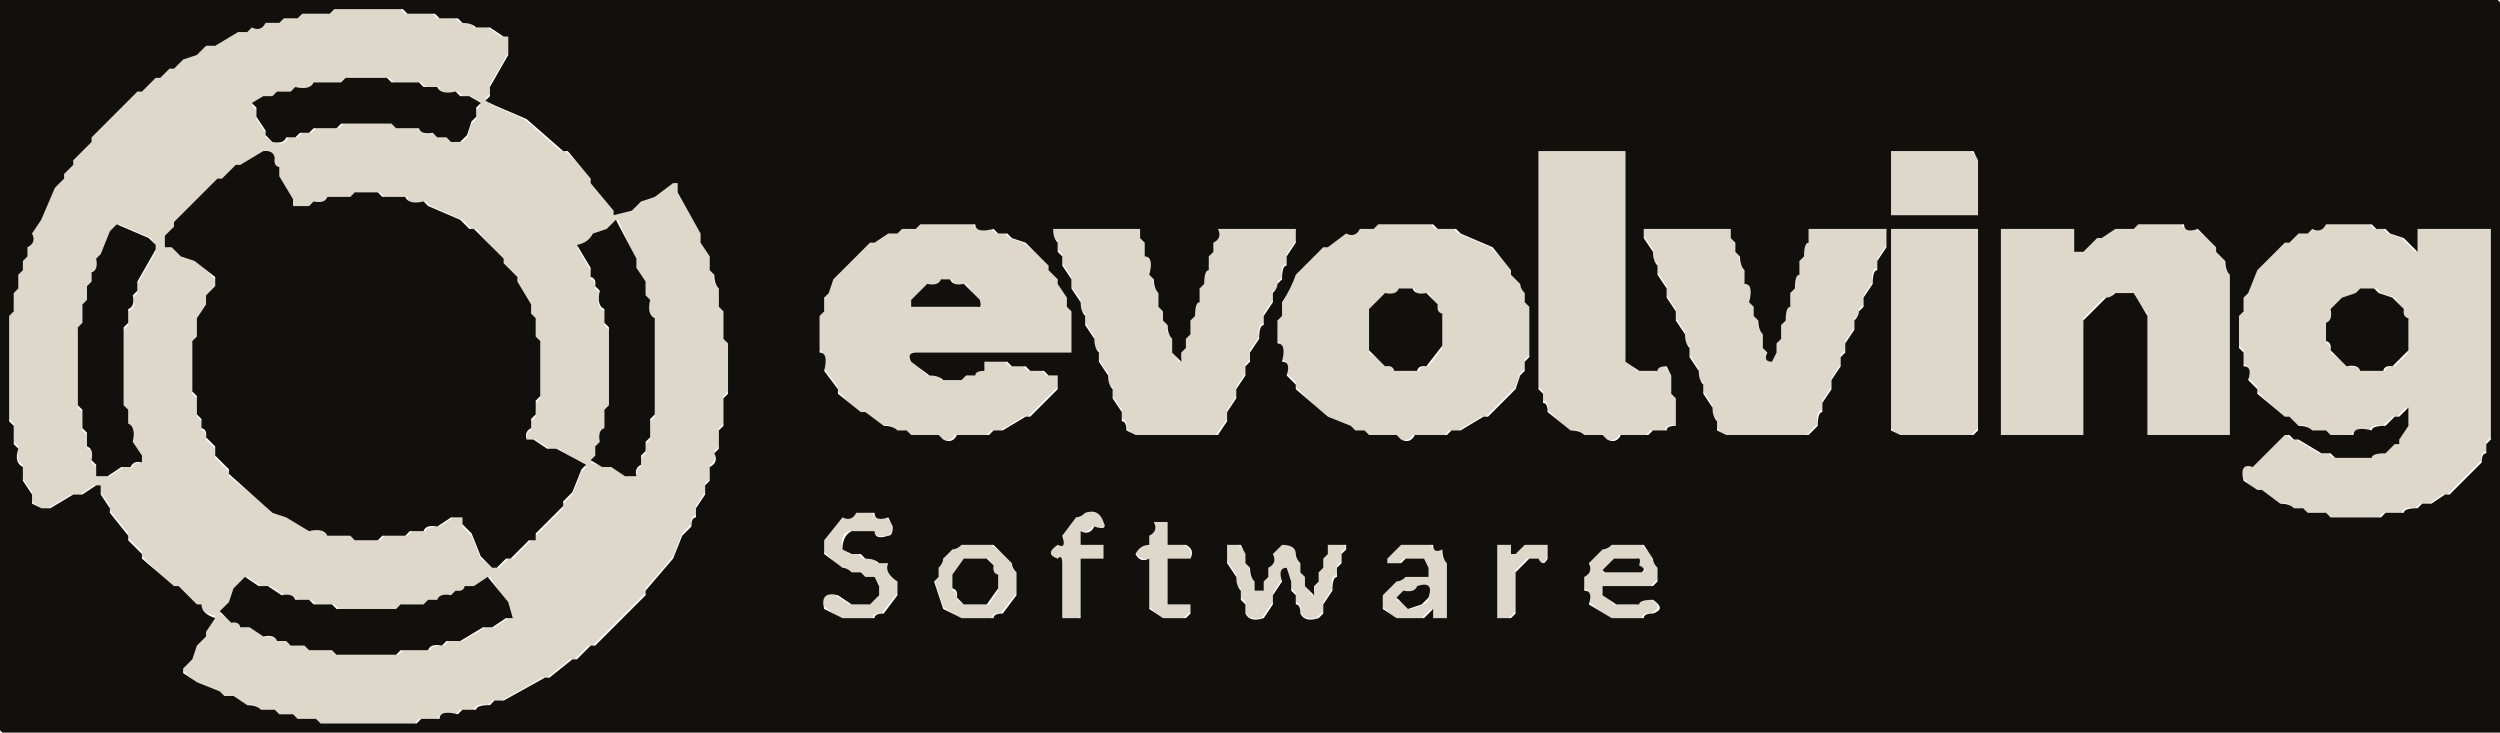
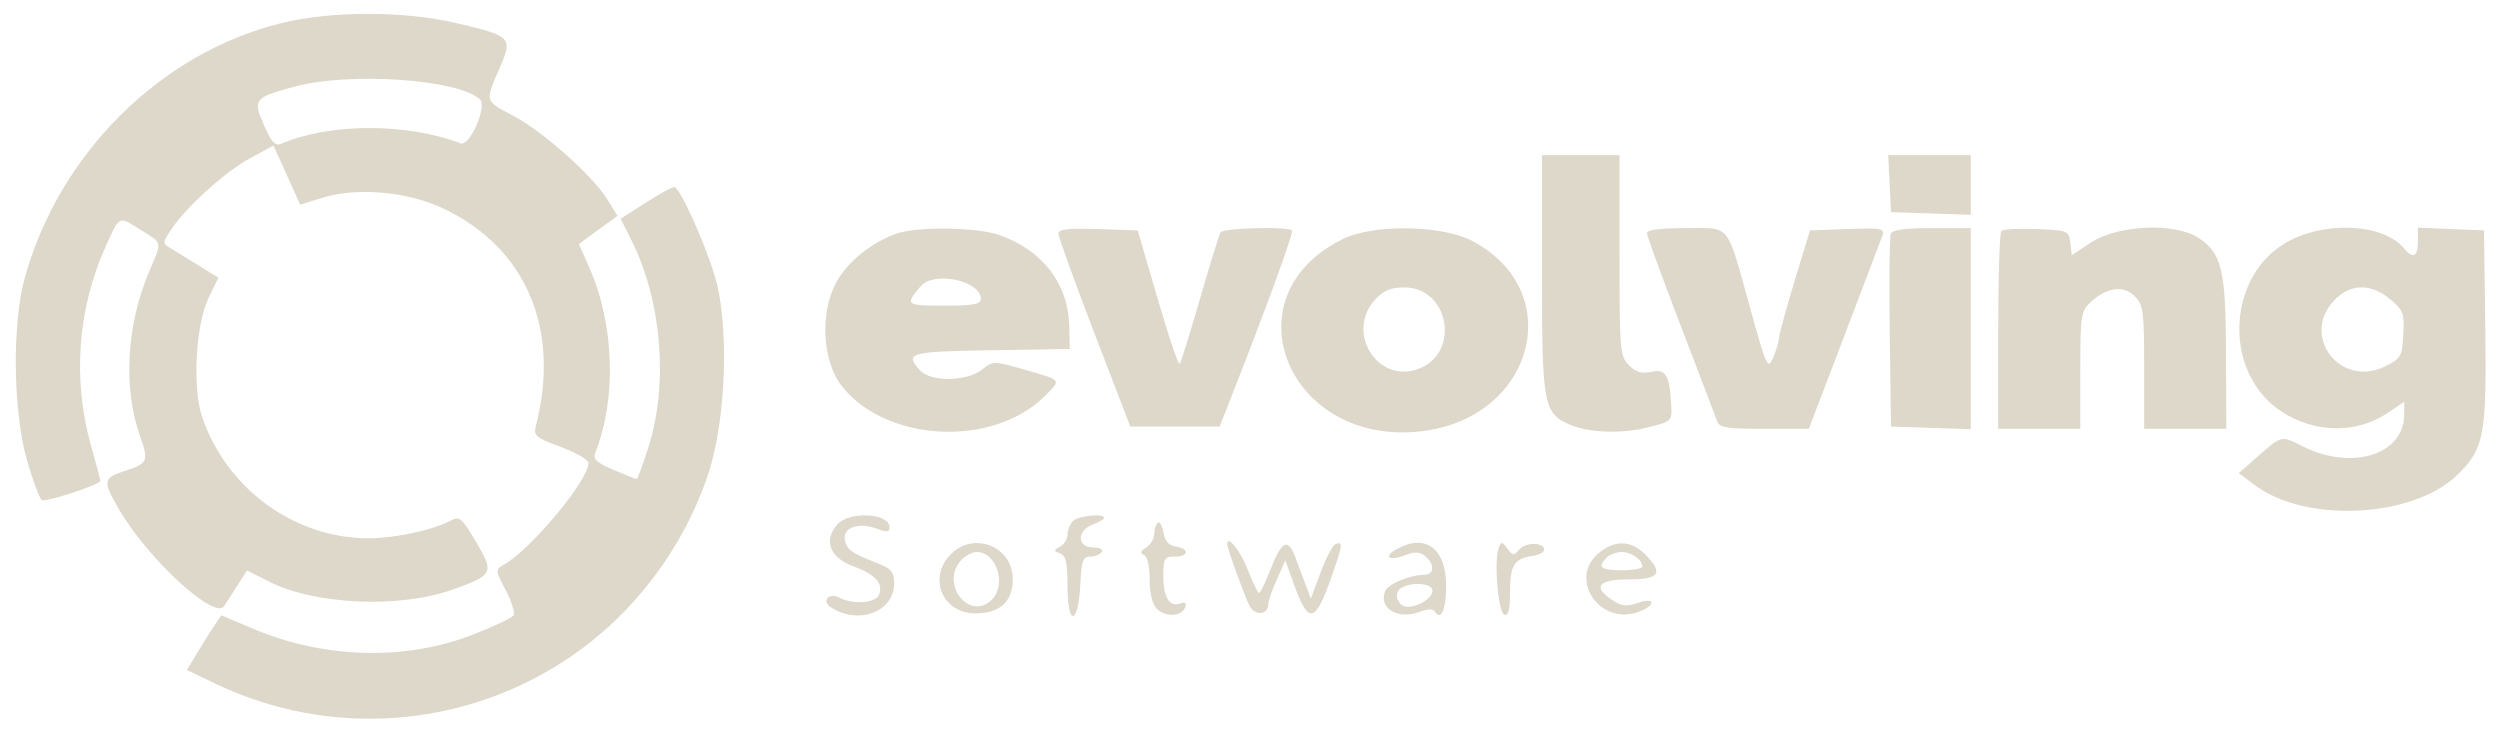
- <svg xmlns="http://www.w3.org/2000/svg" viewBox="0 0 546 160" version="1.1">
-   <path fill="#DED8CB" stroke="#DED8CB" stroke-width="0" opacity="1" d="M 72.5 2 L 87.5 2 L 88.5 3 L 94.5 3 L 95.5 4 L 99.5 4 L 100.5 5 Q 103 4.5 103.5 6 L 106.5 6 L 109.5 8 L 111 8 L 111 11.5 L 107 18.5 L 107 20.5 L 106 21.5 L 107.5 23 L 114.5 26 L 122.5 33 L 123.5 33 L 129 38.5 L 129 39.5 L 134 45.5 L 134 47 L 137.5 46 L 139.5 44 L 142.5 43 L 146.5 40 L 148 40 L 148 41.5 L 153 50.5 L 153 52.5 L 155 55.5 L 155 58.5 L 156 59.5 Q 155.5 62 157 62.5 L 157 66.5 L 158 67.5 L 158 73.5 L 159 74.5 L 159 85.5 L 158 86.5 L 158 92.5 L 157 93.5 L 157 97.5 L 156 98.5 Q 156.5 101 155 101.5 L 155 104.5 L 154 105.5 L 154 107.5 L 152 110.5 L 152 112.5 Q 150.75 112.75 151 114.5 L 149 116.5 L 147 121.5 L 141 128.5 L 141 129.5 L 129.5 141 L 128.5 141 L 125.5 144 L 124.5 144 L 119.5 148 L 118.5 148 L 109.5 153 L 107.5 153 L 106.5 154 Q 104 153.5 103.5 155 L 100.5 155 L 99.5 156 Q 96.25 155.25 95.5 157 L 91.5 157 L 90.5 158 L 69.5 158 L 68.5 157 L 64.5 157 L 63.5 156 L 60.5 156 L 59.5 155 L 56.5 155 Q 56 153.5 53.5 154 L 50.5 152 L 48.5 152 L 47.5 151 L 42.5 149 L 40 146.5 L 40 145.5 L 42 143.5 L 43 140.5 L 45 138.5 L 45 137.5 L 47 134.5 Q 44.5 134 43.5 132 L 42.5 132 L 38.5 128 L 37.5 128 L 31 121.5 L 31 120.5 L 28 117.5 L 28 116.5 L 24 111.5 L 24 110.5 L 22 107.5 L 22 106 L 20.5 106 L 17.5 108 L 15.5 108 L 10.5 111 L 8.5 111 L 7 109.5 L 7 107.5 L 5 104.5 L 5 101.5 Q 3.25 100.75 4 97.5 L 3 96.5 L 3 92.5 L 2 91.5 L 2 68.5 L 3 67.5 L 3 63.5 L 4 62.5 L 4 59.5 L 5 58.5 L 5 56.5 L 6 55.5 L 6 53.5 Q 7.5 53 7 50.5 L 9 47.5 L 12 40.5 L 14 38.5 L 14 37.5 L 16 35.5 L 16 34.5 L 20 30.5 L 20 29.5 L 29.5 20 L 30.5 20 L 33.5 17 L 34.5 17 L 36.5 15 L 37.5 15 L 39.5 13 L 42.5 12 L 44.5 10 L 46.5 10 L 51.5 7 L 53.5 7 L 54.5 6 Q 57 6.5 57.5 5 L 60.5 5 L 61.5 4 L 64.5 4 L 65.5 3 L 71.5 3 L 72.5 2 Z M 76 17 L 75 18 L 69 18 Q 68 20 65 19 L 64 20 L 61 20 L 60 21 L 58 21 L 55 23 L 56 24 L 56 26 L 58 29 L 58 30 L 60 31 Q 62 32 63 30 L 65 30 L 66 29 L 68 29 L 69 28 L 74 28 L 75 27 L 86 27 L 87 28 L 92 28 Q 92 30 95 29 L 96 30 L 98 30 L 99 31 L 101 31 L 102 30 L 103 27 L 104 26 L 104 24 L 105 23 L 103 21 L 101 21 L 100 20 Q 96 21 96 19 L 93 19 L 92 18 L 86 18 L 85 17 L 76 17 Z M 58 33 L 53 36 L 52 36 L 49 39 L 48 39 L 38 49 L 38 50 L 36 52 L 36 54 L 38 54 L 40 56 L 43 57 L 47 61 L 47 63 L 45 65 L 45 67 L 43 70 L 43 74 L 42 75 L 42 86 L 43 87 L 43 91 L 44 92 L 44 94 Q 45 94 45 96 L 47 98 L 47 100 L 50 103 L 50 104 L 60 112 L 63 113 L 68 116 Q 71 115 72 117 L 77 117 L 78 118 L 83 118 L 84 117 L 89 117 L 90 116 L 93 116 Q 93 115 96 115 L 99 113 L 101 113 L 101 115 L 103 117 L 105 122 L 108 124 L 109 124 L 111 122 L 112 122 L 116 118 L 117 118 L 117 117 L 123 111 L 123 110 L 125 108 L 127 103 L 128 102 L 122 98 L 120 98 L 117 96 L 115 96 Q 115 94 116 94 L 116 92 L 117 91 L 117 88 L 118 87 L 118 75 L 117 74 L 117 70 L 116 69 L 116 67 L 113 62 L 113 61 L 110 58 L 110 57 L 104 50 L 103 50 L 101 48 L 94 45 L 93 44 Q 89 45 89 43 L 84 43 L 83 42 L 78 42 L 77 43 L 72 43 Q 71 45 69 44 L 68 45 L 64 45 L 64 44 L 61 39 L 61 37 Q 60 36 60 35 Q 60 33 58 33 Z M 135 48 L 133 50 L 130 51 Q 128 53 126 54 L 129 59 L 129 61 Q 130 61 130 63 L 131 64 Q 130 67 132 68 L 132 71 L 133 72 L 133 89 L 132 90 L 132 94 Q 131 94 131 97 L 130 98 L 130 100 L 129 101 L 132 102 L 134 102 L 137 104 L 139 104 Q 139 102 140 102 L 140 100 L 141 99 L 141 97 L 142 96 L 142 92 L 143 91 L 143 70 Q 141 69 142 66 L 141 65 L 141 62 L 139 59 L 139 57 L 135 48 Z M 26 49 L 24 51 L 22 56 L 21 57 Q 22 59 20 60 L 20 62 L 19 63 L 19 66 L 18 67 L 18 71 L 17 72 L 17 89 L 18 90 L 18 94 L 19 95 L 19 98 Q 21 98 20 101 L 21 102 L 21 104 L 24 104 L 27 102 L 29 102 Q 29 101 31 101 L 31 100 L 29 97 Q 30 93 28 93 L 28 90 L 27 89 L 27 72 L 28 71 L 28 68 Q 30 67 29 65 L 30 64 L 30 62 L 34 55 L 34 54 L 33 52 L 26 49 Z M 54 126 L 51 129 L 50 132 L 48 134 L 51 136 Q 52 136 53 137 L 55 137 L 58 139 Q 60 139 61 140 L 63 140 L 64 141 L 67 141 L 68 142 L 73 142 L 74 143 L 87 143 L 88 142 L 94 142 Q 94 141 97 141 L 98 140 L 101 140 L 106 137 L 108 137 L 111 135 L 112 135 L 111 132 L 107 126 L 104 128 L 102 128 Q 101 129 100 129 L 99 130 Q 96 130 96 131 L 94 131 L 93 132 L 88 132 L 87 133 L 74 133 L 73 132 L 69 132 L 68 131 L 65 131 Q 64 130 62 130 L 59 128 L 57 128 L 54 126 Z " />
-   <path fill="#DED8CB" stroke="#DED8CB" stroke-width="0" opacity="1" d="M 336 33 L 336.5 33 L 354.5 33 L 355 33 L 355 33.5 L 355 78.5 L 357.5 81 L 361.5 81 Q 361.75 79.75 363.5 80 L 365 81.5 L 365 85.5 L 366 86.5 L 366 93 Q 364.25 92.5 363.5 94 L 360.5 94 L 359.5 95 L 353.5 95 Q 353 96.5 350.5 96 L 349.5 95 L 345.5 95 Q 345 93.5 342.5 94 L 338 89.5 Q 338.25 87.75 337 87.5 L 337 85.5 L 336 84.5 L 336 33.5 L 336 33 Z " />
-   <path fill="#DED8CB" stroke="#DED8CB" stroke-width="0" opacity="1" d="M 413 33 L 413.5 33 L 430.5 33 L 432 34.5 L 432 46.5 L 432 47 L 431.5 47 L 413.5 47 L 413 47 L 413 33 Z " />
-   <path fill="#DED8CB" stroke="#DED8CB" stroke-width="0" opacity="1" d="M 200.5 49 L 212.5 49 Q 213.25 50.75 216.5 50 L 217.5 51 L 219.5 51 L 220.5 52 L 223.5 53 L 229 57.5 L 229 58.5 L 231 60.5 L 231 61.5 L 233 64.5 L 233 66.5 L 234 67.5 L 234 76.5 L 234 77 L 233.5 77 L 199.5 77 Q 198.5 76.62 199 78.5 L 202.5 82 Q 205 81.5 205.5 83 L 209.5 83 L 210.5 82 L 212.5 82 Q 213.25 80.5 215 81 L 215 79 L 219.5 79 L 220.5 80 L 223.5 80 L 224.5 81 L 227.5 81 L 228.5 82 L 231 82 L 231 84.5 L 224.5 91 L 223.5 91 L 218.5 94 L 216.5 94 L 215.5 95 L 208.5 95 Q 208 96.5 205.5 96 L 204.5 95 L 198.5 95 L 197.5 94 L 195.5 94 Q 195 92.5 192.5 93 L 188.5 90 L 187.5 90 L 183 85.5 L 183 84.5 L 180 80.5 Q 180.75 77.25 179 76.5 L 179 68.5 L 180 67.5 L 180 64.5 L 181 63.5 L 182 60.5 L 189.5 53 L 190.5 53 L 193.5 51 L 195.5 51 L 196.5 50 L 199.5 50 L 200.5 49 Z M 206 61 Q 205 63 203 62 L 199 66 L 199 67 L 200 67 L 214 67 Q 214 67 214 66 L 211 62 Q 208 63 208 61 L 206 61 Z " />
-   <path fill="#DED8CB" stroke="#DED8CB" stroke-width="0" opacity="1" d="M 300.5 49 L 312.5 49 L 313.5 50 L 317.5 50 L 318.5 51 L 325.5 54 L 330 58.5 L 330 59.5 L 332 61.5 Q 331.75 63.25 333 63.5 L 333 65.5 L 334 66.5 L 334 77.5 L 333 78.5 L 333 80.5 L 332 81.5 L 331 84.5 L 324.5 91 L 323.5 91 L 318.5 94 L 316.5 94 L 315.5 95 L 308.5 95 Q 308 96.5 305.5 96 L 304.5 95 L 298.5 95 L 297.5 94 L 295.5 94 L 294.5 93 L 289.5 91 L 283 84.5 L 283 83.5 L 281 81.5 Q 281.5 79 280 78.5 Q 280.75 75.25 279 74.5 L 279 69.5 L 280 68.5 L 280 65.5 Q 282.18 63.18 283 59.5 L 288.5 54 L 289.5 54 L 293.5 51 Q 296 51.5 296.5 50 L 299.5 50 L 300.5 49 Z M 306 63 Q 305 65 303 64 L 299 68 L 299 77 L 303 80 Q 304 80 305 81 L 310 81 Q 310 80 312 80 L 315 76 L 315 69 Q 314 68 314 67 L 312 64 Q 309 65 309 63 L 306 63 Z " />
-   <path fill="#DED8CB" stroke="#DED8CB" stroke-width="0" opacity="1" d="M 466.5 49 L 476.5 49 Q 477 50.5 479.5 50 L 484 53.5 L 484 54.5 L 486 56.5 Q 485.5 59 487 59.5 L 487 94.5 L 487 95 L 486.5 95 L 469.5 95 L 469 95 L 469 94.5 L 469 68.5 L 465.5 64 L 461.5 64 Q 461.25 65.25 459.5 65 L 455 69.5 L 455 94.5 L 455 95 L 454.5 95 L 437.5 95 L 437 95 L 437 94.5 L 437 50.5 L 437 50 L 453 50 L 453 55 L 454.5 55 L 457.5 52 L 458.5 52 L 461.5 50 L 465.5 50 L 466.5 49 Z " />
-   <path fill="#DED8CB" stroke="#DED8CB" stroke-width="0" opacity="1" d="M 507.5 49 L 517.5 49 L 518.5 50 L 520.5 50 L 521.5 51 L 524.5 52 L 527.5 55 L 528 54.5 L 528 50 L 544 50 L 544 50.5 L 544 95.5 L 543 96.5 L 543 98.5 Q 541.75 98.75 542 100.5 L 534.5 108 L 533.5 108 L 530.5 110 L 528.5 110 L 527.5 111 Q 525 110.5 524.5 112 L 520.5 112 L 519.5 113 L 508.5 113 L 507.5 112 L 503.5 112 L 502.5 111 L 500.5 111 Q 500 109.5 497.5 110 L 493.5 107 L 492.5 107 L 490 104.5 Q 488.87 101.17 491.5 102 L 498.5 95 L 499.5 95 L 500.5 96 L 501.5 96 L 506.5 99 L 508.5 99 L 509.5 100 L 517.5 100 Q 518 98.5 520.5 99 L 522.5 97 L 524 97 L 524 95.5 L 526 92.5 L 526 89.5 L 525.5 89 L 523.5 91 L 522.5 91 L 520.5 93 Q 518 92.5 517.5 94 Q 514.25 93.25 513.5 95 L 508.5 95 L 507.5 94 L 504.5 94 Q 504 92.5 501.5 93 L 499.5 91 L 498.5 91 L 493 85.5 L 493 84.5 L 491 82.5 Q 491.5 80 490 79.5 L 490 76.5 L 489 75.5 L 489 68.5 L 490 67.5 L 490 64.5 L 491 63.5 L 493 58.5 L 498.5 53 L 499.5 53 L 501.5 51 L 503.5 51 L 504.5 50 Q 507 50.5 507.5 49 Z M 516 63 L 515 64 L 512 65 L 509 68 Q 510 70 508 71 L 508 75 Q 509 75 509 77 L 513 80 Q 515 80 516 81 L 521 81 Q 521 80 523 80 L 526 77 L 526 70 Q 525 69 525 68 L 523 65 L 520 64 L 519 63 L 516 63 Z " />
-   <path fill="#DED8CB" stroke="#DED8CB" stroke-width="0" opacity="1" d="M 230 50 L 230.5 50 L 248.5 50 Q 249.5 49.62 249 51.5 L 250 52.5 L 250 55.5 Q 251.75 56.25 251 59.5 L 252 60.5 Q 251.5 63 253 63.5 L 253 66.5 L 254 67.5 L 254 69.5 L 255 70.5 Q 254.5 73 256 73.5 L 256 76.5 L 257.5 79 Q 258.5 78.5 258 76.5 L 259 75.5 L 259 73.5 L 260 72.5 L 260 69.5 L 261 68.5 Q 260.5 66 262 65.5 L 262 62.5 L 263 61.5 Q 262.5 59 264 58.5 L 264 55.5 L 265 54.5 L 265 52.5 Q 266.5 51.75 266 50 L 266.5 50 L 282.5 50 Q 283.25 49.75 283 52.5 L 281 55.5 L 281 57.5 Q 279.5 58 280 60.5 L 279 61.5 Q 279.25 63.25 278 63.5 L 278 65.5 L 276 68.5 L 276 70.5 Q 274.5 71 275 73.5 L 273 76.5 L 273 78.5 L 272 79.5 L 272 81.5 L 270 84.5 L 270 86.5 L 268 89.5 L 268 91.5 L 265.5 95 L 247.5 95 L 246 93.5 Q 246.25 91.75 245 91.5 L 245 89.5 L 243 86.5 L 243 84.5 Q 241.5 84 242 81.5 L 240 78.5 L 240 76.5 Q 238.5 76 239 73.5 L 237 70.5 L 237 68.5 Q 235.5 68 236 65.5 L 234 62.5 L 234 60.5 L 232 57.5 L 232 55.5 L 231 54.5 L 231 52.5 Q 229.5 51.75 230 50 Z " />
-   <path fill="#DED8CB" stroke="#DED8CB" stroke-width="0" opacity="1" d="M 359 50 L 359.5 50 L 377.5 50 Q 378.5 49.62 378 51.5 L 379 52.5 L 379 54.5 L 380 55.5 Q 379.5 58 381 58.5 L 381 61.5 Q 382.75 62.25 382 65.5 L 383 66.5 L 383 68.5 L 384 69.5 Q 383.5 72 385 72.5 L 385 75.5 L 386 76.5 Q 385.5 78.5 386.5 79 L 388 76.5 L 388 74.5 L 389 73.5 L 389 70.5 L 390 69.5 Q 389.5 67 391 66.5 L 391 63.5 L 392 62.5 Q 391.5 60 393 59.5 L 393 56.5 L 394 55.5 Q 393.5 53 395 52.5 L 395 50 L 395.5 50 L 411.5 50 Q 412.38 49.88 412 53.5 L 410 56.5 L 410 58.5 Q 408.5 59 409 61.5 L 407 64.5 L 407 66.5 L 406 67.5 Q 406.25 69.25 405 69.5 L 405 71.5 L 403 74.5 L 403 76.5 L 402 77.5 L 402 79.5 L 400 82.5 L 400 84.5 L 398 87.5 L 398 89.5 Q 396.5 90 397 92.5 L 394.5 95 L 376.5 95 L 375 93.5 L 375 91.5 Q 373.5 91 374 88.5 L 372 85.5 L 372 83.5 Q 370.5 83 371 80.5 L 369 77.5 L 369 75.5 Q 367.5 75 368 72.5 L 366 69.5 L 366 67.5 L 364 64.5 L 364 62.5 L 362 59.5 L 362 57.5 Q 360.5 57 361 54.5 L 359 51.5 L 359 50 Z " />
-   <path fill="#DED8CB" stroke="#DED8CB" stroke-width="0" opacity="1" d="M 413 50 L 413.5 50 L 431.5 50 L 432 50 L 432 50.5 L 432 93.5 L 430.5 95 L 414.5 95 L 413 93.5 L 413 50.5 L 413 50 Z " />
-   <path fill="#DED8CB" stroke="#DED8CB" stroke-width="0" opacity="1" d="M 186.5 112 L 190.5 112 Q 191 113.5 193.5 113 L 195 114.5 Q 195.25 116.75 193.5 117 Q 191 117.5 190.5 116 L 185.5 116 Q 183.5 116.5 184 119.5 L 185.5 121 L 187.5 121 L 188.5 122 Q 191 121.5 191.5 123 L 194 123 Q 193.5 125.5 196 126.5 L 196 129.5 L 192.5 134 Q 190.75 133.75 190.5 135 L 183.5 135 L 180 132.5 Q 178.75 128.75 182.5 130 L 185.5 132 L 189.5 132 L 192 129.5 L 192 127.5 L 190.5 126 L 188.5 126 L 187.5 125 L 185.5 125 Q 185.25 123.75 183.5 124 L 180 120.5 L 180 117.5 L 183.5 113 Q 186 113.5 186.5 112 Z " />
-   <path fill="#DED8CB" stroke="#DED8CB" stroke-width="0" opacity="1" d="M 236.5 112 Q 240.25 111.25 241 113.5 Q 241.83 116.13 238.5 115 Q 237.75 116.5 236 116 L 236 119 L 241 119 L 241 122 L 236 122 L 236 122.5 L 236 134.5 L 235.5 135 L 232 135 L 232 134.5 L 232 122.5 Q 232.37 121.5 230.5 122 Q 227.5 120.5 230.5 119 Q 233.13 119.83 232 116.5 L 234.5 113 Q 236.25 113.25 236.5 112 Z " />
-   <path fill="#DED8CB" stroke="#DED8CB" stroke-width="0" opacity="1" d="M 252 114 L 255 114 L 255 119 L 258.5 119 Q 260.5 119.87 260 122 L 255 122 L 255 132 L 260 132 L 260 133.5 L 258.5 135 L 253.5 135 L 251 132.5 L 251 122.5 L 251 122 Q 248.87 122.5 248 120.5 Q 248.87 118.5 251 119 L 251 116.5 Q 252.5 115.75 252 114 Z " />
-   <path fill="#DED8CB" stroke="#DED8CB" stroke-width="0" opacity="1" d="M 209.5 119 L 216.5 119 L 221 122.5 Q 220.75 124.25 222 124.5 L 222 129.5 L 218.5 134 Q 216.75 133.75 216.5 135 L 209.5 135 L 206 132.5 L 204 126.5 L 205 125.5 L 205 123.5 Q 206.25 123.25 206 121.5 L 207.5 120 Q 209.25 120.25 209.5 119 Z M 211 122 L 208 126 L 208 129 Q 209 129 209 131 L 211 132 L 216 132 L 218 129 L 218 126 Q 217 125 217 124 L 216 122 L 211 122 Z " />
-   <path fill="#DED8CB" stroke="#DED8CB" stroke-width="0" opacity="1" d="M 268 119 L 270.5 119 L 272 120.5 L 272 122.5 L 273 123.5 Q 272.5 126 274 126.5 L 274 129 L 276 129 L 276 126.5 L 277 125.5 L 277 123.5 Q 278.5 123 278 120.5 L 279.5 119 Q 282.5 118.5 283 120.5 Q 282.75 122.25 284 122.5 L 284 124.5 L 285 125.5 L 285 127.5 L 286.5 130 Q 287.5 129.5 287 127.5 L 288 126.5 L 288 124.5 L 289 123.5 L 289 121.5 L 290 120.5 L 290 119 L 293.5 119 L 294 119.5 L 293 120.5 L 293 122.5 L 292 123.5 L 292 125.5 Q 290.5 126 291 128.5 L 289 131.5 L 289 133.5 L 287.5 135 Q 284.5 135.5 284 133.5 Q 284.25 131.75 283 131.5 L 283 129.5 L 282 128.5 L 282 126.5 L 280.5 124 Q 279.5 124.5 280 126.5 L 278 129.5 L 278 131.5 L 275.5 135 Q 272.5 135.5 272 133.5 L 272 131.5 L 271 130.5 L 271 128.5 Q 269.5 128 270 125.5 L 268 122.5 L 268 119 Z " />
-   <path fill="#DED8CB" stroke="#DED8CB" stroke-width="0" opacity="1" d="M 305.5 119 L 312.5 119 Q 313.25 120.5 315 120 Q 314.5 121.75 316 122.5 L 316 134.5 L 316 135 L 313 135 L 313 133.5 L 312.5 133 L 310.5 135 L 304.5 135 L 302 132.5 L 302 129.5 L 304.5 127 Q 306.25 127.25 306.5 126 L 312 126 L 312 123.5 L 310.5 122 L 306.5 122 L 305.5 123 L 303 123 L 303 121.5 L 305.5 119 Z M 310 128 Q 309 130 307 129 L 305 131 L 308 133 L 311 132 L 312 131 Q 313 127 310 128 Z " />
-   <path fill="#DED8CB" stroke="#DED8CB" stroke-width="0" opacity="1" d="M 327 119 L 330 119 L 330 120.5 L 330.5 121 L 332.5 119 L 338 119 L 338 121.5 Q 336.75 124.25 335.5 122 L 333.5 122 L 331 124.5 L 331 133.5 L 329.5 135 Q 326.75 135.25 327 134.5 L 327 119.5 L 327 119 Z " />
-   <path fill="#DED8CB" stroke="#DED8CB" stroke-width="0" opacity="1" d="M 351.5 119 L 358.5 119 L 361 121.5 Q 360.75 123.25 362 123.5 L 362 126.5 L 360.5 128 L 350.5 128 L 350 128 L 350 129.5 L 352.5 132 L 357.5 132 Q 358 130.5 360.5 131 Q 363.5 132.5 360.5 134 Q 358.75 133.75 358.5 135 L 351.5 135 L 347 131.5 Q 347.5 129 346 128.5 L 346 125.5 Q 347.5 125 347 122.5 L 349.5 120 Q 351.25 120.25 351.5 119 Z M 353 122 L 350 125 L 351 125 L 359 125 Q 360 124 358 124 Q 358 122 358 122 L 353 122 Z " />
-   <path fill="#12100C" stroke="#12100C" stroke-width="0" opacity="1" d="M 0 0 L 0.5 0 L 545.5 0 L 546 0.5 L 546 159.5 L 546 160 L 545.5 160 L 0.5 160 L 0 159.5 L 0 0.5 L 0 0 Z M 73 2 L 72 3 L 66 3 L 65 4 L 62 4 L 61 5 L 58 5 Q 57 7 55 6 L 54 7 L 52 7 L 47 10 L 45 10 L 43 12 L 40 13 L 38 15 L 37 15 L 35 17 L 34 17 L 31 20 L 30 20 L 20 30 L 20 31 L 16 35 L 16 36 L 14 38 L 14 39 L 12 41 L 9 48 L 7 51 Q 8 53 6 54 L 6 56 L 5 57 L 5 59 L 4 60 L 4 63 L 3 64 L 3 68 L 2 69 L 2 92 L 3 93 L 3 97 L 4 98 Q 3 101 5 102 L 5 105 L 7 108 L 7 110 L 9 111 L 11 111 L 16 108 L 18 108 L 21 106 L 22 106 L 22 108 L 24 111 L 24 112 L 28 117 L 28 118 L 31 121 L 31 122 L 38 128 L 39 128 L 43 132 L 44 132 Q 44 134 47 135 L 45 138 L 45 139 L 43 141 L 42 144 L 40 146 L 40 147 L 43 149 L 48 151 L 49 152 L 51 152 L 54 154 Q 56 154 57 155 L 60 155 L 61 156 L 64 156 L 65 157 L 69 157 L 70 158 L 91 158 L 92 157 L 96 157 Q 96 155 100 156 L 101 155 L 104 155 Q 104 154 107 154 L 108 153 L 110 153 L 119 148 L 120 148 L 125 144 L 126 144 L 129 141 L 130 141 L 141 130 L 141 129 L 147 122 L 149 117 L 151 115 Q 151 113 152 113 L 152 111 L 154 108 L 154 106 L 155 105 L 155 102 Q 157 101 156 99 L 157 98 L 157 94 L 158 93 L 158 87 L 159 86 L 159 75 L 158 74 L 158 68 L 157 67 L 157 63 Q 156 62 156 60 L 155 59 L 155 56 L 153 53 L 153 51 L 148 42 L 148 40 L 147 40 L 143 43 L 140 44 L 138 46 L 134 47 L 134 46 L 129 40 L 129 39 L 124 33 L 123 33 L 115 26 L 108 23 L 106 22 L 107 21 L 107 19 L 111 12 L 111 8 L 110 8 L 107 6 L 104 6 Q 103 5 101 5 L 100 4 L 96 4 L 95 3 L 89 3 L 88 2 L 73 2 Z M 336 33 L 336 34 L 336 85 L 337 86 L 337 88 Q 338 88 338 90 L 343 94 Q 345 94 346 95 L 350 95 L 351 96 Q 353 97 354 95 L 360 95 L 361 94 L 364 94 Q 364 93 366 93 L 366 87 L 365 86 L 365 82 L 364 80 Q 362 80 362 81 L 358 81 L 355 79 L 355 34 L 355 33 L 355 33 L 337 33 L 336 33 Z M 413 33 L 413 47 L 414 47 L 432 47 L 432 47 L 432 47 L 432 35 L 431 33 L 414 33 L 413 33 Z M 201 49 L 200 50 L 197 50 L 196 51 L 194 51 L 191 53 L 190 53 L 182 61 L 181 64 L 180 65 L 180 68 L 179 69 L 179 77 Q 181 77 180 81 L 183 85 L 183 86 L 188 90 L 189 90 L 193 93 Q 195 93 196 94 L 198 94 L 199 95 L 205 95 L 206 96 Q 208 97 209 95 L 216 95 L 217 94 L 219 94 L 224 91 L 225 91 L 231 85 L 231 82 L 229 82 L 228 81 L 225 81 L 224 80 L 221 80 L 220 79 L 215 79 L 215 81 Q 213 81 213 82 L 211 82 L 210 83 L 206 83 Q 205 82 203 82 L 199 79 Q 198 77 200 77 L 234 77 L 234 77 L 234 77 L 234 68 L 233 67 L 233 65 L 231 62 L 231 61 L 229 59 L 229 58 L 224 53 L 221 52 L 220 51 L 218 51 L 217 50 Q 213 51 213 49 L 201 49 Z M 301 49 L 300 50 L 297 50 Q 296 52 294 51 L 290 54 L 289 54 L 283 60 Q 282 63 280 66 L 280 69 L 279 70 L 279 75 Q 281 75 280 79 Q 282 79 281 82 L 283 84 L 283 85 L 290 91 L 295 93 L 296 94 L 298 94 L 299 95 L 305 95 L 306 96 Q 308 97 309 95 L 316 95 L 317 94 L 319 94 L 324 91 L 325 91 L 331 85 L 332 82 L 333 81 L 333 79 L 334 78 L 334 67 L 333 66 L 333 64 Q 332 63 332 62 L 330 60 L 330 59 L 326 54 L 319 51 L 318 50 L 314 50 L 313 49 L 301 49 Z M 467 49 L 466 50 L 462 50 L 459 52 L 458 52 L 455 55 L 453 55 L 453 50 L 437 50 L 437 51 L 437 95 L 437 95 L 438 95 L 455 95 L 455 95 L 455 95 L 455 70 L 460 65 Q 461 65 462 64 L 466 64 L 469 69 L 469 95 L 469 95 L 470 95 L 487 95 L 487 95 L 487 95 L 487 60 Q 486 59 486 57 L 484 55 L 484 54 L 480 50 Q 477 51 477 49 L 467 49 Z M 508 49 Q 507 51 505 50 L 504 51 L 502 51 L 500 53 L 499 53 L 493 59 L 491 64 L 490 65 L 490 68 L 489 69 L 489 76 L 490 77 L 490 80 Q 492 80 491 83 L 493 85 L 493 86 L 499 91 L 500 91 L 502 93 Q 504 93 505 94 L 508 94 L 509 95 L 514 95 Q 514 93 518 94 Q 518 93 521 93 L 523 91 L 524 91 L 526 89 L 526 90 L 526 93 L 524 96 L 524 97 L 523 97 L 521 99 Q 518 99 518 100 L 510 100 L 509 99 L 507 99 L 502 96 L 501 96 L 500 95 L 499 95 L 492 102 Q 489 101 490 105 L 493 107 L 494 107 L 498 110 Q 500 110 501 111 L 503 111 L 504 112 L 508 112 L 509 113 L 520 113 L 521 112 L 525 112 Q 525 111 528 111 L 529 110 L 531 110 L 534 108 L 535 108 L 542 101 Q 542 99 543 99 L 543 97 L 544 96 L 544 51 L 544 50 L 528 50 L 528 55 L 528 55 L 525 52 L 522 51 L 521 50 L 519 50 L 518 49 L 508 49 Z M 230 50 Q 230 52 231 53 L 231 55 L 232 56 L 232 58 L 234 61 L 234 63 L 236 66 Q 236 68 237 69 L 237 71 L 239 74 Q 239 76 240 77 L 240 79 L 242 82 Q 242 84 243 85 L 243 87 L 245 90 L 245 92 Q 246 92 246 94 L 248 95 L 266 95 L 268 92 L 268 90 L 270 87 L 270 85 L 272 82 L 272 80 L 273 79 L 273 77 L 275 74 Q 275 71 276 71 L 276 69 L 278 66 L 278 64 Q 279 63 279 62 L 280 61 Q 280 58 281 58 L 281 56 L 283 53 Q 283 50 283 50 L 267 50 L 266 50 Q 267 52 265 53 L 265 55 L 264 56 L 264 59 Q 263 59 263 62 L 262 63 L 262 66 Q 261 66 261 69 L 260 70 L 260 73 L 259 74 L 259 76 L 258 77 Q 258 78 258 79 L 256 77 L 256 74 Q 255 73 255 71 L 254 70 L 254 68 L 253 67 L 253 64 Q 252 63 252 61 L 251 60 Q 252 56 250 56 L 250 53 L 249 52 Q 249 50 249 50 L 231 50 L 230 50 Z M 359 50 L 359 52 L 361 55 Q 361 57 362 58 L 362 60 L 364 63 L 364 65 L 366 68 L 366 70 L 368 73 Q 368 75 369 76 L 369 78 L 371 81 Q 371 83 372 84 L 372 86 L 374 89 Q 374 91 375 92 L 375 94 L 377 95 L 395 95 L 397 93 Q 397 90 398 90 L 398 88 L 400 85 L 400 83 L 402 80 L 402 78 L 403 77 L 403 75 L 405 72 L 405 70 Q 406 69 406 68 L 407 67 L 407 65 L 409 62 Q 409 59 410 59 L 410 57 L 412 54 Q 412 50 412 50 L 396 50 L 395 50 L 395 53 Q 394 53 394 56 L 393 57 L 393 60 Q 392 60 392 63 L 391 64 L 391 67 Q 390 67 390 70 L 389 71 L 389 74 L 388 75 L 388 77 L 387 79 Q 385 79 386 77 L 385 76 L 385 73 Q 384 72 384 70 L 383 69 L 383 67 L 382 66 Q 383 62 381 62 L 381 59 Q 380 58 380 56 L 379 55 L 379 53 L 378 52 Q 378 50 378 50 L 360 50 L 359 50 Z M 413 50 L 413 51 L 413 94 L 415 95 L 431 95 L 432 94 L 432 51 L 432 50 L 432 50 L 414 50 L 413 50 Z M 187 112 Q 186 114 184 113 L 180 118 L 180 121 L 184 124 Q 185 124 186 125 L 188 125 L 189 126 L 191 126 L 192 128 L 192 130 L 190 132 L 186 132 L 183 130 Q 179 129 180 133 L 184 135 L 191 135 Q 191 134 193 134 L 196 130 L 196 127 Q 193 125 194 123 L 192 123 Q 191 122 189 122 L 188 121 L 186 121 L 184 120 Q 184 117 186 116 L 191 116 Q 191 118 194 117 Q 195 117 195 115 L 194 113 Q 191 114 191 112 L 187 112 Z M 237 112 Q 236 113 235 113 L 232 117 Q 233 120 231 119 Q 228 121 231 122 Q 232 121 232 123 L 232 135 L 232 135 L 236 135 L 236 135 L 236 123 L 236 122 L 241 122 L 241 119 L 236 119 L 236 116 Q 238 117 239 115 Q 242 116 241 114 Q 240 111 237 112 Z M 252 114 Q 253 116 251 117 L 251 119 Q 249 119 248 121 Q 249 123 251 122 L 251 123 L 251 133 L 254 135 L 259 135 L 260 134 L 260 132 L 255 132 L 255 122 L 260 122 Q 261 120 259 119 L 255 119 L 255 114 L 252 114 Z M 210 119 Q 209 120 208 120 L 206 122 Q 206 123 205 124 L 205 126 L 204 127 L 206 133 L 210 135 L 217 135 Q 217 134 219 134 L 222 130 L 222 125 Q 221 124 221 123 L 217 119 L 210 119 Z M 268 119 L 268 123 L 270 126 Q 270 128 271 129 L 271 131 L 272 132 L 272 134 Q 273 136 276 135 L 278 132 L 278 130 L 280 127 Q 279 124 281 124 L 282 127 L 282 129 L 283 130 L 283 132 Q 284 132 284 134 Q 285 136 288 135 L 289 134 L 289 132 L 291 129 Q 291 126 292 126 L 292 124 L 293 123 L 293 121 L 294 120 L 294 119 L 290 119 L 290 121 L 289 122 L 289 124 L 288 125 L 288 127 L 287 128 Q 287 129 287 130 L 285 128 L 285 126 L 284 125 L 284 123 Q 283 122 283 121 Q 283 119 280 119 L 278 121 Q 279 123 277 124 L 277 126 L 276 127 L 276 129 L 274 129 L 274 127 Q 273 126 273 124 L 272 123 L 272 121 L 271 119 L 268 119 Z M 306 119 L 303 122 L 303 123 L 306 123 L 307 122 L 311 122 L 312 124 L 312 126 L 307 126 Q 306 127 305 127 L 302 130 L 302 133 L 305 135 L 311 135 L 313 133 L 313 134 L 313 135 L 316 135 L 316 135 L 316 123 Q 315 122 315 120 Q 313 121 313 119 L 306 119 Z M 327 119 L 327 120 L 327 135 Q 327 135 330 135 L 331 134 L 331 125 L 334 122 L 336 122 Q 337 124 338 122 L 338 119 L 333 119 L 331 121 L 330 121 L 330 119 L 327 119 Z M 352 119 Q 351 120 350 120 L 347 123 Q 348 125 346 126 L 346 129 Q 348 129 347 132 L 352 135 L 359 135 Q 359 134 361 134 Q 364 133 361 131 Q 358 131 358 132 L 353 132 L 350 130 L 350 128 L 351 128 L 361 128 L 362 127 L 362 124 Q 361 123 361 122 L 359 119 L 352 119 Z " />
-   <path fill="#12100C" stroke="#12100C" stroke-width="0" opacity="1" d="M 75.5 17 L 84.5 17 L 85.5 18 L 91.5 18 L 92.5 19 L 95.5 19 Q 96.25 20.75 99.5 20 L 100.5 21 L 102.5 21 L 105 22.5 L 104 23.5 L 104 25.5 L 103 26.5 L 102 29.5 L 100.5 31 L 98.5 31 L 97.5 30 L 95.5 30 L 94.5 29 Q 92 29.5 91.5 28 L 86.5 28 L 85.5 27 L 74.5 27 L 73.5 28 L 68.5 28 L 67.5 29 L 65.5 29 L 64.5 30 L 62.5 30 Q 62 31.5 59.5 31 L 58 29.5 L 58 28.5 L 56 25.5 L 56 23.5 L 55 22.5 L 57.5 21 L 59.5 21 L 60.5 20 L 63.5 20 L 64.5 19 Q 67.75 19.75 68.5 18 L 74.5 18 L 75.5 17 Z " />
-   <path fill="#12100C" stroke="#12100C" stroke-width="0" opacity="1" d="M 57.5 33 Q 59.75 32.75 60 34.5 Q 59.75 36.25 61 36.5 L 61 38.5 L 64 43.5 L 64 45 L 67.5 45 L 68.5 44 Q 71 44.5 71.5 43 L 76.5 43 L 77.5 42 L 82.5 42 L 83.5 43 L 88.5 43 Q 89.25 44.75 92.5 44 L 93.5 45 L 100.5 48 L 102.5 50 L 103.5 50 L 110 56.5 L 110 57.5 L 113 60.5 L 113 61.5 L 116 66.5 L 116 68.5 L 117 69.5 L 117 73.5 L 118 74.5 L 118 86.5 L 117 87.5 L 117 90.5 L 116 91.5 L 116 93.5 Q 114.5 94.25 115 96 L 116.5 96 L 119.5 98 L 121.5 98 L 128 101.5 L 127 102.5 L 125 107.5 L 123 109.5 L 123 110.5 L 117 116.5 L 117 118 L 115.5 118 L 111.5 122 L 110.5 122 L 108.5 124 L 107.5 124 L 105 121.5 L 103 116.5 L 101 114.5 L 101 113 L 98.5 113 L 95.5 115 Q 93 114.5 92.5 116 L 89.5 116 L 88.5 117 L 83.5 117 L 82.5 118 L 77.5 118 L 76.5 117 L 71.5 117 Q 70.75 115.25 67.5 116 L 62.5 113 L 59.5 112 L 50 103.5 L 50 102.5 L 47 99.5 L 47 97.5 L 45 95.5 Q 45.25 93.75 44 93.5 L 44 91.5 L 43 90.5 L 43 86.5 L 42 85.5 L 42 74.5 L 43 73.5 L 43 69.5 L 45 66.5 L 45 64.5 L 47 62.5 L 47 60.5 L 42.5 57 L 39.5 56 L 37.5 54 L 36 54 L 36 51.5 L 38 49.5 L 38 48.5 L 47.5 39 L 48.5 39 L 51.5 36 L 52.5 36 L 57.5 33 Z " />
-   <path fill="#12100C" stroke="#12100C" stroke-width="0" opacity="1" d="M 134.5 48 L 139 56.5 L 139 58.5 L 141 61.5 L 141 64.5 L 142 65.5 Q 141.25 68.75 143 69.5 L 143 90.5 L 142 91.5 L 142 95.5 L 141 96.5 L 141 98.5 L 140 99.5 L 140 101.5 Q 138.5 102.25 139 104 L 136.5 104 L 133.5 102 L 131.5 102 L 129 100.5 L 130 99.5 L 130 97.5 L 131 96.5 Q 130.5 94 132 93.5 L 132 89.5 L 133 88.5 L 133 71.5 L 132 70.5 L 132 67.5 Q 130.25 66.75 131 63.5 L 130 62.5 Q 130.25 60.75 129 60.5 L 129 58.5 L 126 53.5 Q 128.5 53 129.5 51 L 132.5 50 L 134.5 48 Z " />
-   <path fill="#12100C" stroke="#12100C" stroke-width="0" opacity="1" d="M 25.5 49 L 32.5 52 L 34 53.5 L 34 54.5 L 30 61.5 L 30 63.5 L 29 64.5 Q 29.5 67 28 67.5 L 28 70.5 L 27 71.5 L 27 88.5 L 28 89.5 L 28 92.5 Q 29.75 93.25 29 96.5 L 31 99.5 L 31 101 Q 29.25 100.5 28.5 102 L 26.5 102 L 23.5 104 L 21 104 L 21 101.5 L 20 100.5 Q 20.5 98 19 97.5 L 19 94.5 L 18 93.5 L 18 89.5 L 17 88.5 L 17 71.5 L 18 70.5 L 18 66.5 L 19 65.5 L 19 62.5 L 20 61.5 L 20 59.5 Q 21.5 59 21 56.5 L 22 55.5 L 24 50.5 L 25.5 49 Z " />
-   <path fill="#12100C" stroke="#12100C" stroke-width="0" opacity="1" d="M 205.5 61 L 207.5 61 Q 208 62.5 210.5 62 L 214 65.5 Q 214.5 67.37 213.5 67 L 199.5 67 L 199 67 L 199 65.5 L 202.5 62 Q 205 62.5 205.5 61 Z " />
-   <path fill="#12100C" stroke="#12100C" stroke-width="0" opacity="1" d="M 305.5 63 L 308.5 63 Q 309 64.5 311.5 64 L 314 66.5 Q 313.75 68.25 315 68.5 L 315 75.5 L 311.5 80 Q 309.75 79.75 309.5 81 L 304.5 81 Q 304.25 79.75 302.5 80 L 299 76.5 L 299 67.5 L 302.5 64 Q 305 64.5 305.5 63 Z " />
-   <path fill="#12100C" stroke="#12100C" stroke-width="0" opacity="1" d="M 515.5 63 L 518.5 63 L 519.5 64 L 522.5 65 L 525 67.5 Q 524.75 69.25 526 69.5 L 526 76.5 L 522.5 80 Q 520.75 79.75 520.5 81 L 515.5 81 Q 515 79.5 512.5 80 L 509 76.5 Q 509.25 74.75 508 74.5 L 508 70.5 Q 509.5 70 509 67.5 L 511.5 65 L 514.5 64 L 515.5 63 Z " />
-   <path fill="#12100C" stroke="#12100C" stroke-width="0" opacity="1" d="M 210.5 122 L 215.5 122 L 217 123.5 Q 216.75 125.25 218 125.5 L 218 128.5 L 215.5 132 L 210.5 132 L 209 130.5 Q 209.25 128.75 208 128.5 L 208 125.5 L 210.5 122 Z " />
-   <path fill="#12100C" stroke="#12100C" stroke-width="0" opacity="1" d="M 352.5 122 L 357.5 122 Q 358.5 121.62 358 123.5 Q 359.75 124.25 358.5 125 L 350.5 125 L 350 124.5 L 352.5 122 Z " />
-   <path fill="#12100C" stroke="#12100C" stroke-width="0" opacity="1" d="M 53.5 126 L 56.5 128 L 58.5 128 L 61.5 130 Q 64 129.5 64.5 131 L 67.5 131 L 68.5 132 L 72.5 132 L 73.5 133 L 86.5 133 L 87.5 132 L 92.5 132 L 93.5 131 L 95.5 131 Q 96 129.5 98.5 130 L 99.5 129 Q 101.25 129.25 101.5 128 L 103.5 128 L 106.5 126 L 111 131.5 L 112 135 L 110.5 135 L 107.5 137 L 105.5 137 L 100.5 140 L 97.5 140 L 96.5 141 Q 94 140.5 93.5 142 L 87.5 142 L 86.5 143 L 73.5 143 L 72.5 142 L 67.5 142 L 66.5 141 L 63.5 141 L 62.5 140 L 60.5 140 Q 60 138.5 57.5 139 L 54.5 137 L 52.5 137 Q 52.25 135.75 50.5 136 L 48 133.5 L 50 131.5 L 51 128.5 L 53.5 126 Z " />
-   <path fill="#12100C" stroke="#12100C" stroke-width="0" opacity="1" d="M 309.5 128 Q 313.25 126.75 312 130.5 L 310.5 132 L 307.5 133 L 305 130.5 L 306.5 129 Q 309 129.5 309.5 128 Z " />
+ <svg xmlns="http://www.w3.org/2000/svg" width="548" height="161" viewBox="0 0 548 161" version="1.1">
+   <path d="M 61.662 5.071 C 35.170 11.580, 12.873 33.763, 5.388 61.058 C 2.633 71.104, 2.869 90.150, 5.880 100.760 C 7.170 105.304, 8.653 109.285, 9.176 109.609 C 10.052 110.150, 22 106.219, 22 105.389 C 22 105.187, 21.031 101.530, 19.846 97.261 C 15.901 83.050, 17.055 67.660, 23.071 54.250 C 26.305 47.040, 25.855 47.252, 31.020 50.513 C 35.723 53.482, 35.586 52.668, 32.587 59.794 C 27.760 71.262, 26.986 85.041, 30.595 95.269 C 32.619 101.006, 32.438 101.535, 27.950 103.017 C 22.484 104.820, 22.397 105.203, 26.006 111.511 C 32.151 122.251, 47.060 136.025, 49.131 132.876 C 49.629 132.119, 50.960 130.046, 52.088 128.269 L 54.140 125.037 58.853 127.426 C 69.135 132.636, 87.637 133.423, 99.464 129.154 C 108.139 126.022, 108.366 125.536, 104.326 118.741 C 101.181 113.454, 100.725 113.077, 98.747 114.136 C 94.894 116.198, 86.627 117.976, 80.839 117.988 C 64.600 118.022, 49.683 107.166, 44.313 91.405 C 42.127 84.990, 42.899 71.021, 45.762 65.189 L 47.877 60.878 43.542 58.189 C 41.158 56.710, 38.387 55.010, 37.384 54.410 C 35.624 53.358, 35.627 53.218, 37.459 50.410 C 40.650 45.520, 49.320 37.654, 54.772 34.704 L 59.939 31.909 62.875 38.385 L 65.812 44.861 70.656 43.358 C 78.240 41.005, 89.180 41.958, 97.077 45.661 C 115.218 54.168, 122.895 71.983, 117.520 93.101 C 116.899 95.539, 117.240 95.846, 122.929 97.973 C 126.268 99.222, 129 100.794, 129 101.467 C 129 105.282, 116.448 120.380, 110.444 123.786 C 108.539 124.867, 108.547 124.979, 110.852 129.375 C 112.146 131.842, 112.925 134.313, 112.584 134.865 C 112.242 135.417, 108.259 137.316, 103.731 139.084 C 88.884 144.884, 71.107 144.422, 55.500 137.830 L 48.500 134.874 47 137.102 C 46.175 138.327, 44.478 141.028, 43.230 143.104 L 40.959 146.878 47.243 149.877 C 72.426 161.896, 101.921 159.673, 124.973 144.018 C 138.975 134.510, 149.805 120.177, 155.212 104 C 159.201 92.064, 159.907 71.138, 156.680 60.500 C 154.345 52.806, 148.972 41, 147.804 41 C 147.309 41, 144.462 42.562, 141.478 44.471 L 136.053 47.941 138.439 52.721 C 145.038 65.940, 146.542 83.905, 142.211 97.750 C 140.963 101.737, 139.768 105, 139.554 105 C 139.341 105, 137.057 104.096, 134.479 102.991 C 130.767 101.400, 129.936 100.620, 130.482 99.241 C 135.220 87.269, 134.674 71.016, 129.114 58.502 L 126.893 53.505 128.911 52.002 C 130.021 51.176, 131.928 49.787, 133.149 48.916 L 135.369 47.333 133.123 43.698 C 129.910 38.501, 118.886 28.708, 112.477 25.359 C 106.219 22.089, 106.285 22.319, 109.483 15 C 112.459 8.189, 112.201 7.918, 100.013 5.057 C 88.556 2.367, 72.642 2.373, 61.662 5.071 M 64.641 18.969 C 55.669 21.387, 55.364 21.774, 57.899 27.504 C 59.578 31.300, 60.327 32.073, 61.742 31.469 C 72.331 26.948, 89.292 26.933, 101 31.434 C 102.929 32.175, 106.809 23.409, 105.245 21.845 C 100.801 17.401, 76.773 15.699, 64.641 18.969 M 338 60.096 C 338 88.554, 338.341 90.468, 343.869 92.986 C 347.957 94.849, 355.086 95.160, 361 93.734 C 366.318 92.452, 366.495 92.301, 366.348 89.163 C 366.025 82.262, 365.200 80.797, 362.028 81.494 C 359.856 81.971, 358.613 81.613, 357.065 80.065 C 355.103 78.103, 355 76.898, 355 56 L 355 34 346.500 34 L 338 34 338 60.096 M 414.202 40.250 L 414.500 46.500 423.250 46.789 L 432 47.078 432 40.539 L 432 34 422.952 34 L 413.905 34 414.202 40.250 M 196.500 51.217 C 190.935 53.183, 185.662 57.474, 183.248 62 C 179.666 68.717, 180.277 79.269, 184.559 84.677 C 194.325 97.009, 217.732 98.114, 229.069 86.777 C 232.698 83.148, 232.899 83.402, 224.501 81 C 217.788 79.081, 217.713 79.081, 215.232 81.032 C 211.886 83.664, 203.984 83.745, 201.655 81.171 C 198.214 77.369, 199.316 77.058, 217.250 76.774 L 234.500 76.500 234.378 71.461 C 234.153 62.159, 228.553 54.871, 219.056 51.520 C 214.128 49.781, 201.063 49.606, 196.500 51.217 M 232 51.215 C 232 51.927, 235.546 61.732, 239.880 73.004 L 247.760 93.500 257.556 93.500 L 267.351 93.500 269.122 89 C 277.551 67.578, 283.628 50.962, 283.192 50.526 C 282.269 49.602, 268.141 49.963, 267.546 50.926 C 267.231 51.435, 265.194 58.021, 263.018 65.561 C 260.843 73.101, 258.862 79.472, 258.617 79.717 C 258.203 80.130, 255.908 73.029, 251.275 57 L 249.396 50.500 240.698 50.211 C 234.102 49.992, 232 50.235, 232 51.215 M 294.500 52.325 C 268.654 64.845, 282.375 98.182, 311.857 94.499 C 336.456 91.425, 343.592 63.682, 322.595 52.750 C 316.037 49.336, 301.136 49.111, 294.500 52.325 M 361 51.075 C 361 51.667, 364.322 60.779, 368.383 71.325 C 372.444 81.871, 376.030 91.287, 376.352 92.250 C 376.856 93.758, 378.292 94, 386.719 94 L 396.500 93.999 404.229 73.750 C 408.479 62.612, 412.247 52.693, 412.602 51.708 C 413.193 50.063, 412.566 49.939, 405.003 50.208 L 396.759 50.500 393.403 61.500 C 391.558 67.550, 390.017 73.175, 389.979 74 C 389.941 74.825, 389.355 76.799, 388.678 78.386 C 387.503 81.138, 387.266 80.627, 383.589 67.386 C 378.362 48.564, 379.528 50, 369.465 50 C 364.093 50, 361 50.393, 361 51.075 M 414.447 51.277 C 414.178 51.979, 414.079 61.767, 414.229 73.027 L 414.500 93.500 423.250 93.789 L 432 94.078 432 72.039 L 432 50 423.469 50 C 417.470 50, 414.792 50.379, 414.447 51.277 M 438.706 50.627 C 438.318 51.015, 438 60.933, 438 72.667 L 438 94 447 94 L 456 94 456 81.174 C 456 69.163, 456.143 68.215, 458.250 66.248 C 461.776 62.957, 465.450 62.450, 467.913 64.913 C 469.823 66.823, 470 68.146, 470 80.500 L 470 94 479 94 L 488 94 487.944 77.750 C 487.879 59.128, 487.065 55.628, 482 52.202 C 476.844 48.714, 464.231 49.256, 458.239 53.222 L 454.127 55.944 453.814 53.222 C 453.509 50.579, 453.296 50.492, 446.456 50.210 C 442.582 50.051, 439.095 50.239, 438.706 50.627 M 502.153 52.611 C 488.039 59.644, 486.895 81.649, 500.195 90.273 C 507.482 94.998, 516.643 95.089, 523.399 90.504 L 527 88.060 527 90.895 C 527 99.654, 515.556 103.240, 504.790 97.856 C 499.980 95.450, 500.221 95.400, 495.122 99.867 L 490.743 103.702 494.122 106.255 C 505.462 114.823, 529.198 113.567, 538.879 103.886 C 544.569 98.196, 545.083 95.354, 544.770 71.317 L 544.500 50.500 537.250 50.206 L 530 49.912 530 52.956 C 530 56.313, 528.933 56.829, 526.945 54.434 C 522.632 49.237, 510.686 48.359, 502.153 52.611 M 201.807 62.750 C 198.309 66.823, 198.523 67, 206.941 67 C 213.297 67, 215 66.695, 215 65.557 C 215 61.509, 204.747 59.327, 201.807 62.750 M 301.452 65.646 C 294.964 72.647, 301.672 83.913, 310.579 80.974 C 320.201 77.798, 317.895 63, 307.778 63 C 304.874 63, 303.291 63.662, 301.452 65.646 M 511.687 65.805 C 504.205 73.614, 512.967 85.113, 522.756 80.330 C 526.275 78.610, 526.518 78.192, 526.798 73.379 C 527.070 68.703, 526.824 68.030, 523.971 65.629 C 519.728 62.059, 515.214 62.123, 511.687 65.805 M 183.580 114.912 C 180.436 118.385, 181.849 122.215, 186.968 124.099 C 191.873 125.905, 193.654 127.854, 192.691 130.364 C 191.977 132.222, 186.966 132.587, 183.995 130.997 C 181.720 129.780, 179.994 131.736, 182.122 133.121 C 188.189 137.070, 196 134.119, 196 127.878 C 196 125.363, 195.415 124.668, 192.250 123.425 C 186.455 121.148, 185.524 120.457, 185.185 118.183 C 184.793 115.555, 188.349 114.422, 192.289 115.920 C 194.418 116.729, 195 116.657, 195 115.582 C 195 112.487, 186.239 111.973, 183.580 114.912 M 235.200 114.200 C 234.540 114.860, 234 116.188, 234 117.150 C 234 118.113, 233.276 119.306, 232.391 119.801 C 230.911 120.629, 230.911 120.752, 232.391 121.320 C 233.645 121.801, 234 123.395, 234 128.552 C 234 137.389, 236.369 137.067, 236.798 128.171 C 237.053 122.887, 237.368 122, 238.989 122 C 240.030 122, 241.160 121.550, 241.500 121 C 241.851 120.433, 241.010 120, 239.559 120 C 236.063 120, 236.019 116.323, 239.500 115 C 240.875 114.477, 242 113.813, 242 113.525 C 242 112.474, 236.367 113.033, 235.200 114.200 M 253.750 114.577 C 253.338 114.993, 253 116.136, 253 117.117 C 253 118.098, 252.213 119.399, 251.250 120.008 C 249.997 120.802, 249.855 121.265, 250.750 121.641 C 251.506 121.959, 252 124.083, 252 127.012 C 252 130.151, 252.572 132.429, 253.625 133.482 C 255.511 135.368, 259.132 135.139, 259.808 133.091 C 260.116 132.158, 259.761 131.878, 258.758 132.263 C 256.383 133.174, 255 130.980, 255 126.300 C 255 122.380, 255.221 122, 257.500 122 C 260.607 122, 260.813 120.255, 257.756 119.820 C 256.189 119.596, 255.360 118.645, 255.006 116.661 C 254.728 115.099, 254.162 114.161, 253.750 114.577 M 208.455 121.455 C 203.313 126.596, 206.553 134.455, 213.813 134.455 C 219.206 134.455, 222 131.882, 222 126.918 C 222 119.811, 213.519 116.391, 208.455 121.455 M 269 119.260 C 269 120.186, 272.890 130.926, 273.928 132.865 C 275.092 135.040, 278 134.781, 278 132.502 C 278 131.796, 278.843 129.336, 279.873 127.035 L 281.746 122.852 283.592 127.985 C 286.828 136.985, 288.270 136.714, 291.874 126.433 C 294.328 119.432, 294.426 118.691, 292.828 119.224 C 292.183 119.439, 290.682 122.224, 289.492 125.412 L 287.329 131.209 286.165 128.105 C 285.524 126.397, 284.488 123.633, 283.863 121.962 C 282.331 117.868, 280.888 118.634, 278.500 124.808 C 277.400 127.651, 276.272 129.983, 275.993 129.989 C 275.714 129.995, 274.588 127.674, 273.490 124.832 C 271.904 120.728, 269 117.124, 269 119.260 M 306.219 120.337 C 303.132 122.051, 304.415 123.047, 307.978 121.702 C 310.161 120.878, 311.215 120.933, 312.420 121.933 C 314.567 123.715, 314.415 126, 312.149 126 C 309.086 126, 304.197 128.044, 303.612 129.570 C 302.143 133.396, 306.424 135.930, 311.254 134.094 C 312.989 133.434, 314.142 133.420, 314.534 134.055 C 315.858 136.197, 317 133.597, 317 128.441 C 317 120.244, 312.492 116.855, 306.219 120.337 M 328.520 120.105 C 327.437 122.895, 328.396 134.307, 329.750 134.754 C 330.648 135.050, 331 133.628, 331 129.706 C 331 123.873, 331.932 122.409, 336 121.846 C 337.375 121.656, 338.500 121.050, 338.500 120.500 C 338.500 118.828, 334.411 118.800, 333.031 120.463 C 331.865 121.867, 331.608 121.847, 330.440 120.261 C 329.275 118.680, 329.079 118.664, 328.520 120.105 M 350.635 121.073 C 343.521 126.668, 350.640 137.368, 359.289 134.080 C 363.103 132.630, 362.815 130.820, 358.983 132.156 C 356.585 132.992, 355.456 132.874, 353.483 131.581 C 349.019 128.656, 350.290 127, 357 127 C 363.854 127, 364.726 125.635, 360.545 121.455 C 357.546 118.455, 354.130 118.323, 350.635 121.073 M 210.655 122.829 C 205.975 128, 212.532 136.325, 217.429 131.429 C 220.730 128.127, 218.444 121, 214.084 121 C 213.108 121, 211.565 121.823, 210.655 122.829 M 352.200 122.200 C 350.086 124.314, 350.893 125, 355.500 125 C 357.975 125, 360 124.640, 360 124.200 C 360 122.702, 357.606 121, 355.500 121 C 354.345 121, 352.860 121.540, 352.200 122.200 M 307.104 128.914 C 305.352 130.024, 306.394 133, 308.534 133 C 311.030 133, 314 131.079, 314 129.465 C 314 127.824, 309.406 127.457, 307.104 128.914" stroke="none" fill="#DED8CB" fill-rule="evenodd" />
</svg>
